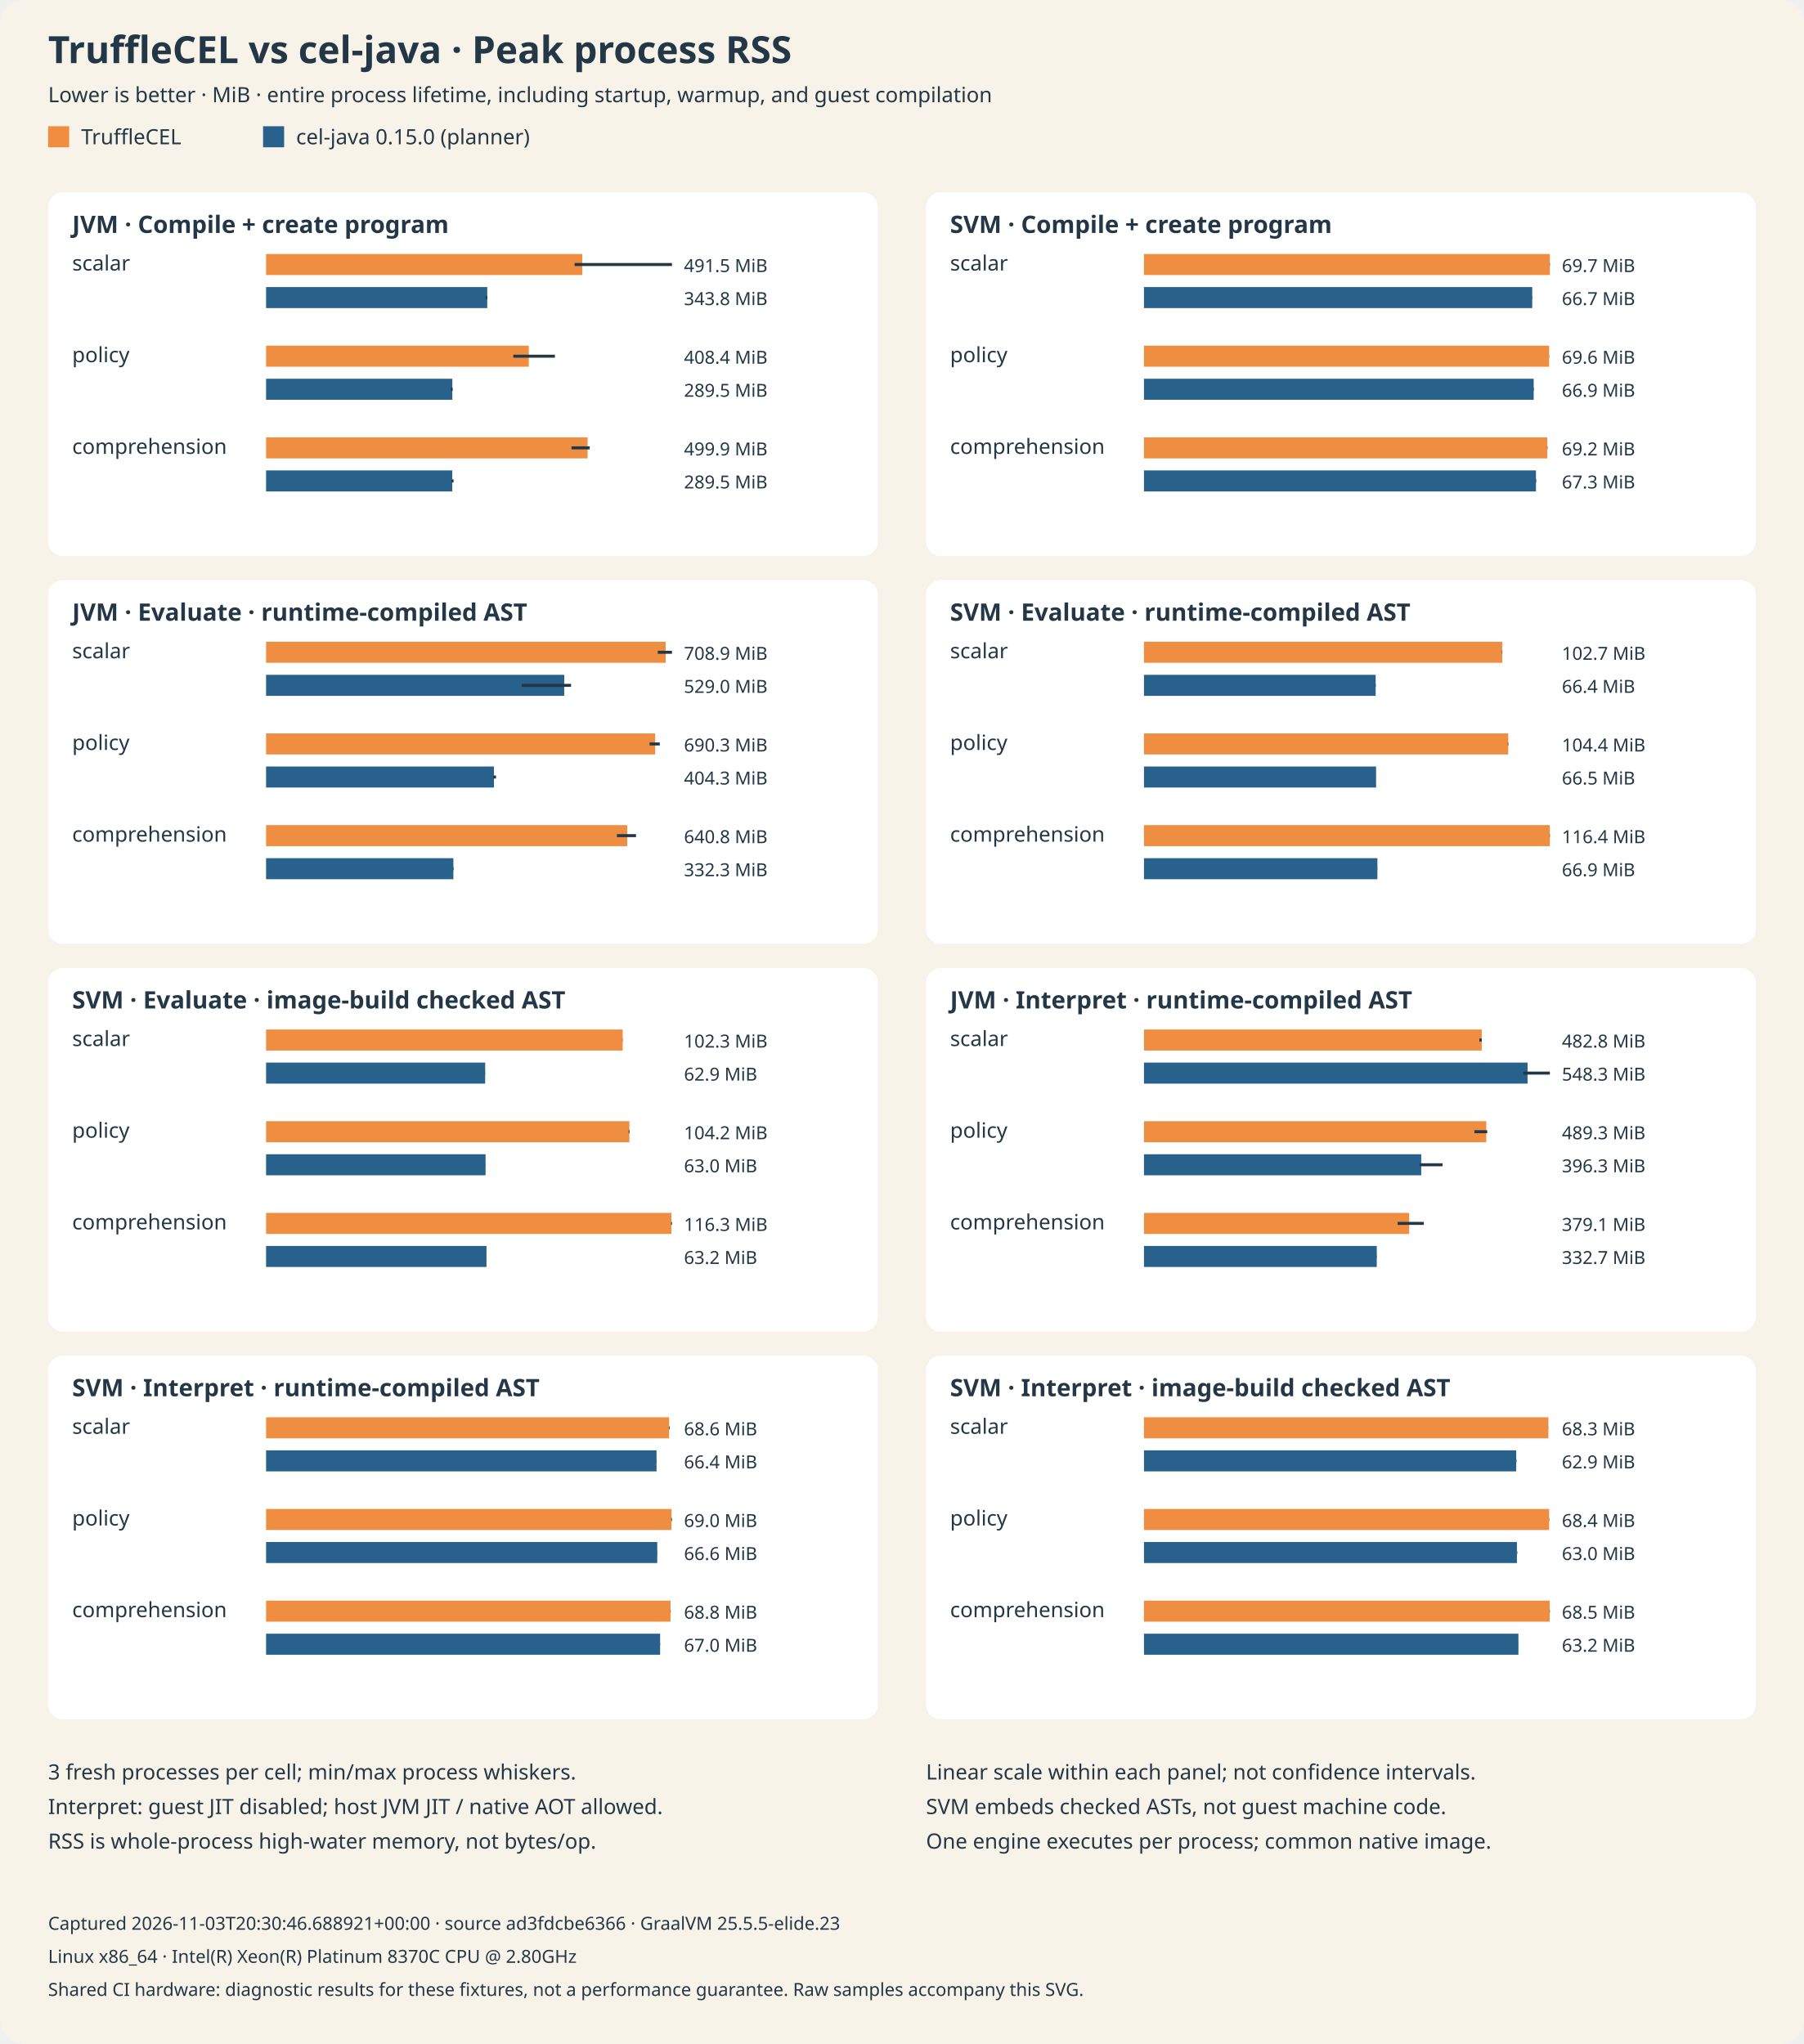
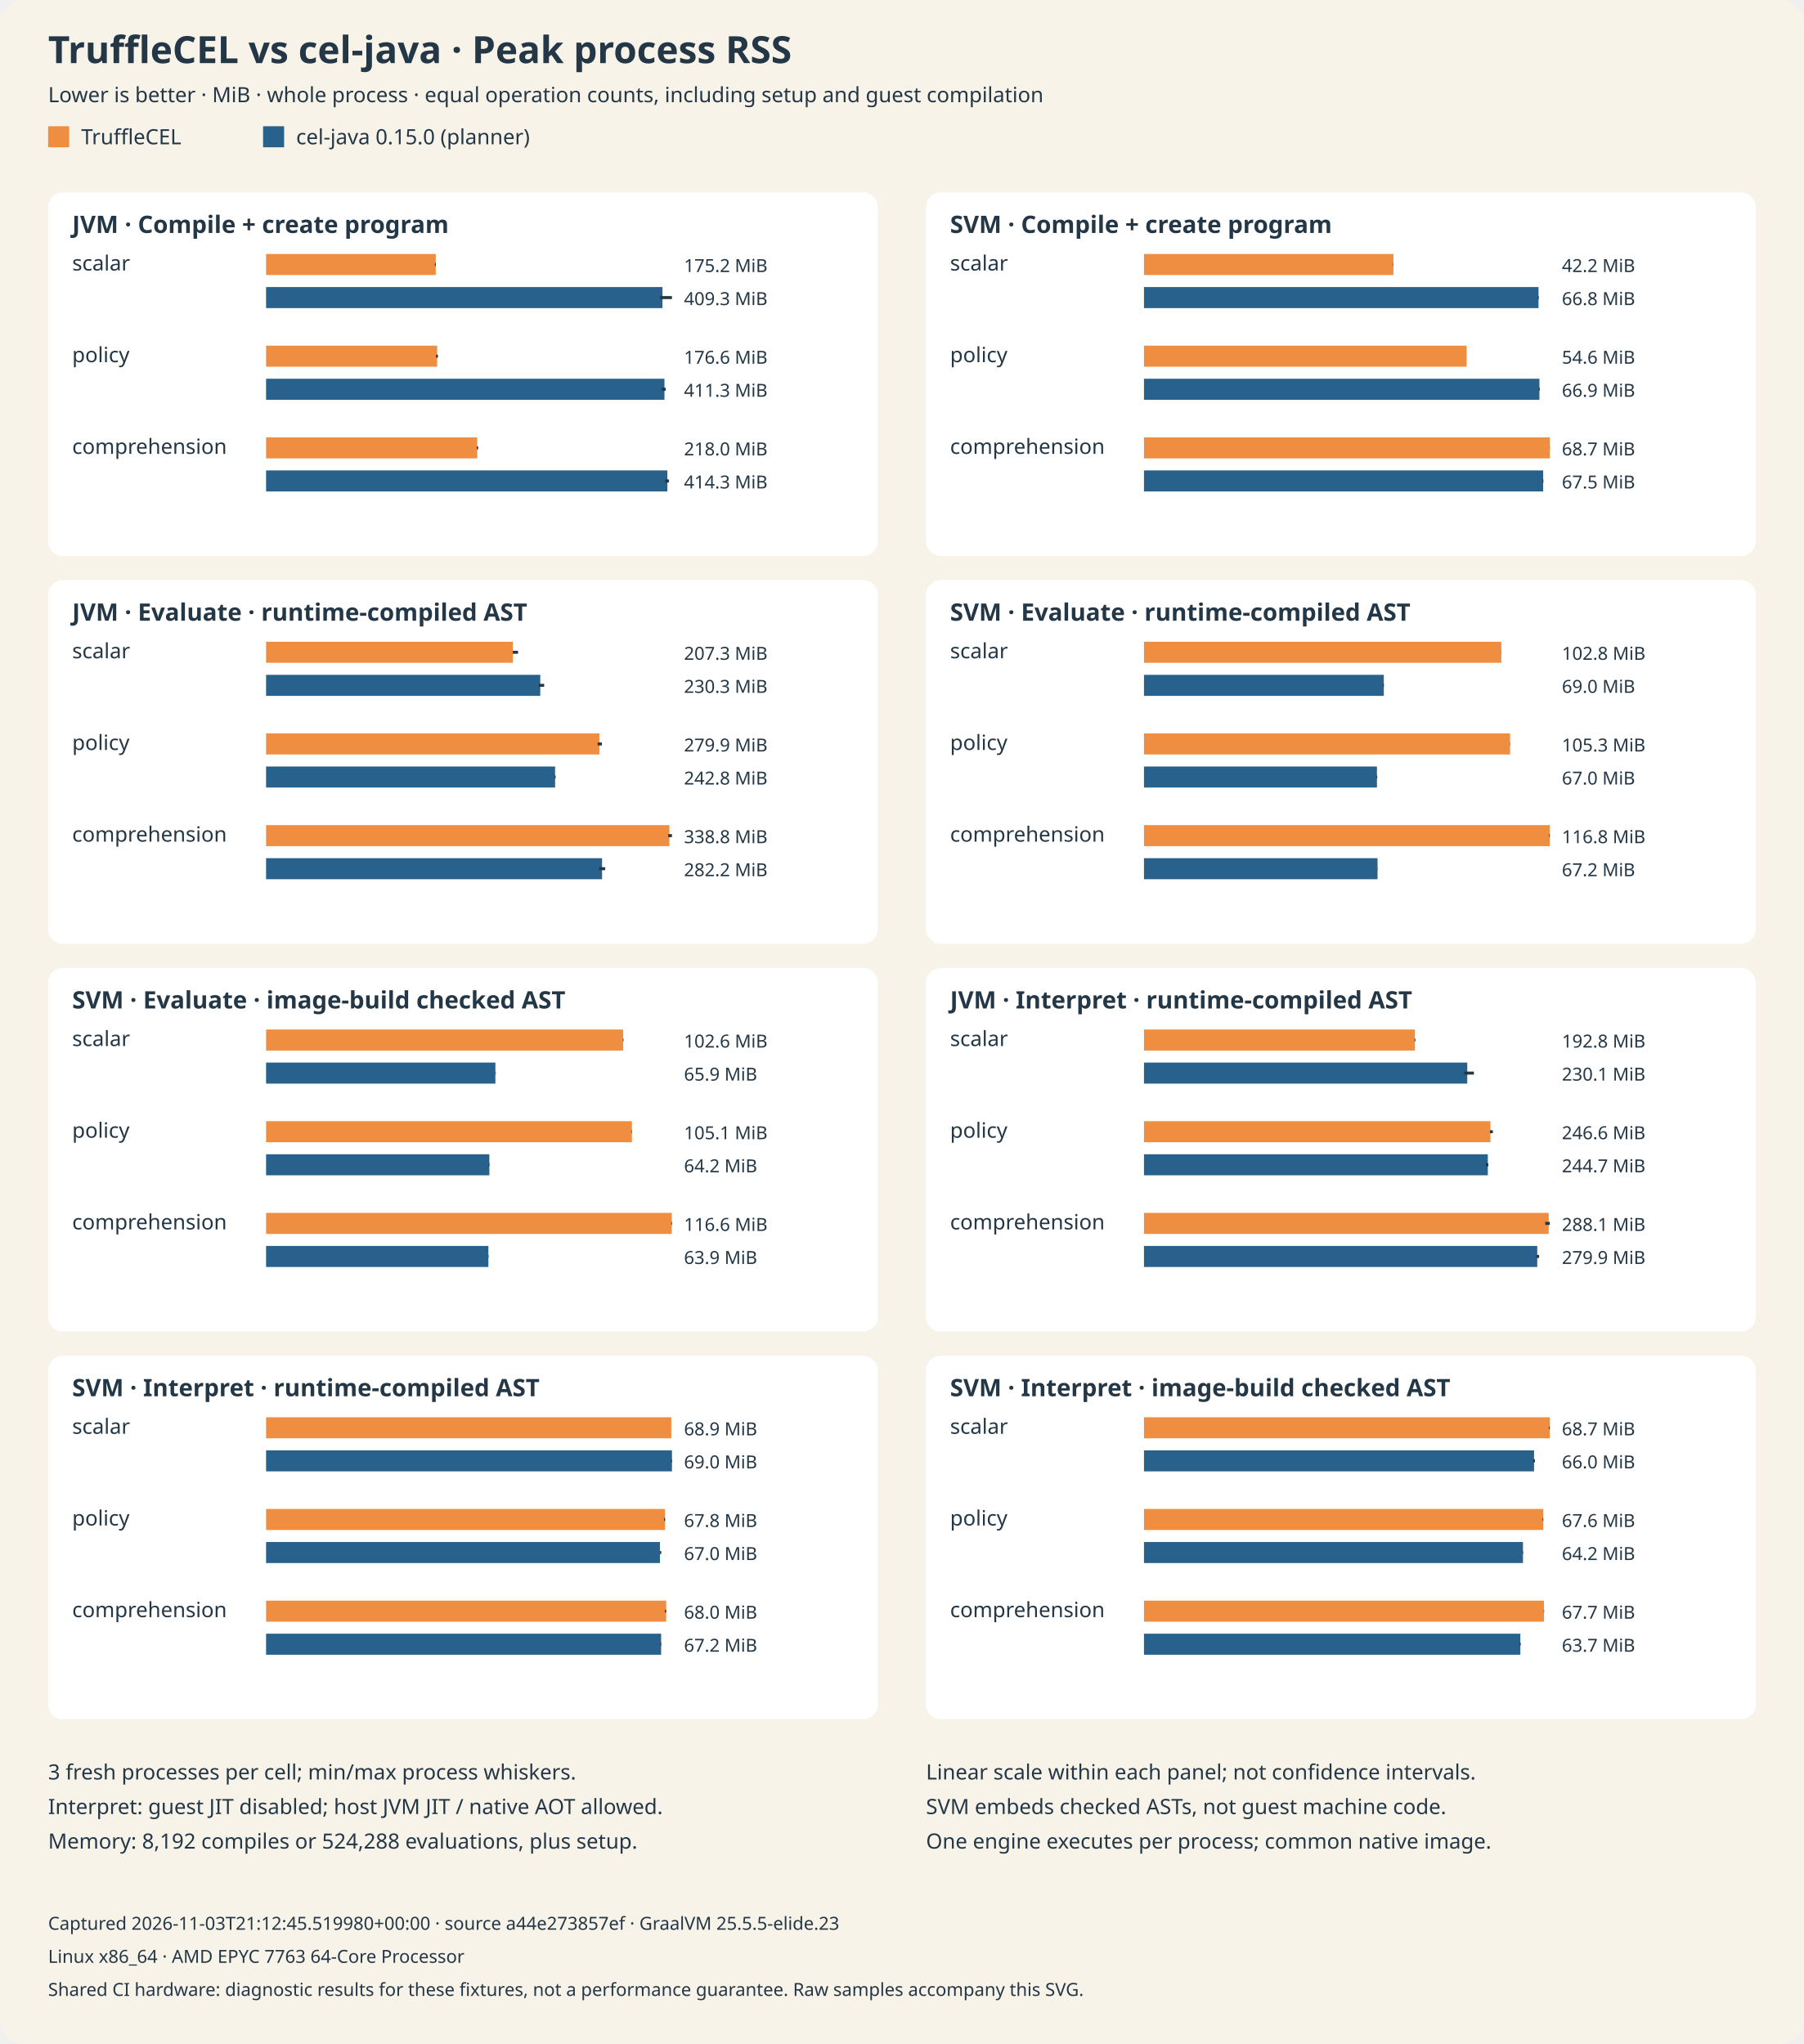
<svg xmlns="http://www.w3.org/2000/svg" width="1200" height="1360" viewBox="0 0 1200 1360" role="img" aria-labelledby="title desc">
  <rect width="1200" height="1360" rx="16" fill="#f8f3e9" />
  <style>text{font-family:system-ui,sans-serif;fill:#243746}.heading{font-size:25px;font-weight:700}.label{font-size:14px}.small{font-size:12px}.panel{font-size:16px;font-weight:650}</style>
  <text x="32" y="42" class="heading">TruffleCEL vs cel-java · Peak process RSS</text>
-   <text x="32" y="68" class="label">Lower is better · MiB · entire process lifetime, including startup, warmup, and guest compilation</text>
+   <text x="32" y="68" class="label">Lower is better · MiB · whole process · equal operation counts, including setup and guest compilation</text>
  <rect x="32" y="84" width="14" height="14" fill="#ef8d40" />
  <text x="54" y="96" class="label">TruffleCEL</text>
  <rect x="175" y="84" width="14" height="14" fill="#28618b" />
  <text x="197" y="96" class="label">cel-java 0.15.0 (planner)</text>
  <rect x="32" y="128" width="552" height="242" rx="10" fill="white" />
  <text x="48" y="155" class="panel">JVM · Compile + create program</text>
  <text x="48" y="180" class="label">scalar</text>
-   <rect x="177" y="169" width="210.33" height="14" fill="#ef8d40" />
-   <path d="M382.25,176 H447.00" stroke="#243746" stroke-width="2" />
-   <text x="455.00" y="181" class="small">491.5 MiB</text>
-   <rect x="177" y="191" width="147.12" height="14" fill="#28618b" />
-   <path d="M323.05,198 H324.13" stroke="#243746" stroke-width="2" />
-   <text x="455.00" y="203" class="small">343.8 MiB</text>
+   <rect x="177" y="169" width="112.88" height="14" fill="#ef8d40" />
+   <path d="M289.29,176 H289.89" stroke="#243746" stroke-width="2" />
+   <text x="455.00" y="181" class="small">175.2 MiB</text>
+   <rect x="177" y="191" width="263.70" height="14" fill="#28618b" />
+   <path d="M439.10,198 H447.00" stroke="#243746" stroke-width="2" />
+   <text x="455.00" y="203" class="small">409.3 MiB</text>
  <text x="48" y="241" class="label">policy</text>
-   <rect x="177" y="230" width="174.76" height="14" fill="#ef8d40" />
-   <path d="M341.46,237 H369.13" stroke="#243746" stroke-width="2" />
-   <text x="455.00" y="242" class="small">408.4 MiB</text>
-   <rect x="177" y="252" width="123.90" height="14" fill="#28618b" />
-   <path d="M299.90,259 H301.12" stroke="#243746" stroke-width="2" />
-   <text x="455.00" y="264" class="small">289.5 MiB</text>
+   <rect x="177" y="230" width="113.80" height="14" fill="#ef8d40" />
+   <path d="M290.04,237 H291.32" stroke="#243746" stroke-width="2" />
+   <text x="455.00" y="242" class="small">176.6 MiB</text>
+   <rect x="177" y="252" width="265.01" height="14" fill="#28618b" />
+   <path d="M440.22,259 H442.81" stroke="#243746" stroke-width="2" />
+   <text x="455.00" y="264" class="small">411.3 MiB</text>
  <text x="48" y="302" class="label">comprehension</text>
-   <rect x="177" y="291" width="213.90" height="14" fill="#ef8d40" />
-   <path d="M380.17,298 H392.32" stroke="#243746" stroke-width="2" />
-   <text x="455.00" y="303" class="small">499.9 MiB</text>
-   <rect x="177" y="313" width="123.86" height="14" fill="#28618b" />
-   <path d="M300.39,320 H301.75" stroke="#243746" stroke-width="2" />
-   <text x="455.00" y="325" class="small">289.5 MiB</text>
+   <rect x="177" y="291" width="140.45" height="14" fill="#ef8d40" />
+   <path d="M317.17,298 H318.06" stroke="#243746" stroke-width="2" />
+   <text x="455.00" y="303" class="small">218.0 MiB</text>
+   <rect x="177" y="313" width="266.96" height="14" fill="#28618b" />
+   <path d="M442.47,320 H444.99" stroke="#243746" stroke-width="2" />
+   <text x="455.00" y="325" class="small">414.3 MiB</text>
  <rect x="616" y="128" width="552" height="242" rx="10" fill="white" />
  <text x="632" y="155" class="panel">SVM · Compile + create program</text>
  <text x="632" y="180" class="label">scalar</text>
-   <rect x="761" y="169" width="270.00" height="14" fill="#ef8d40" />
-   <path d="M1030.80,176 H1031.00" stroke="#243746" stroke-width="2" />
-   <text x="1039.00" y="181" class="small">69.7 MiB</text>
-   <rect x="761" y="191" width="258.27" height="14" fill="#28618b" />
-   <path d="M1019.23,198 H1019.47" stroke="#243746" stroke-width="2" />
-   <text x="1039.00" y="203" class="small">66.7 MiB</text>
+   <rect x="761" y="169" width="165.94" height="14" fill="#ef8d40" />
+   <path d="M926.77,176 H926.99" stroke="#243746" stroke-width="2" />
+   <text x="1039.00" y="181" class="small">42.2 MiB</text>
+   <rect x="761" y="191" width="262.46" height="14" fill="#28618b" />
+   <path d="M1023.03,198 H1023.58" stroke="#243746" stroke-width="2" />
+   <text x="1039.00" y="203" class="small">66.8 MiB</text>
  <text x="632" y="241" class="label">policy</text>
-   <rect x="761" y="230" width="269.52" height="14" fill="#ef8d40" />
-   <path d="M1030.52,237 H1030.64" stroke="#243746" stroke-width="2" />
-   <text x="1039.00" y="242" class="small">69.6 MiB</text>
-   <rect x="761" y="252" width="259.24" height="14" fill="#28618b" />
-   <path d="M1020.04,259 H1020.32" stroke="#243746" stroke-width="2" />
+   <rect x="761" y="230" width="214.64" height="14" fill="#ef8d40" />
+   <path d="M975.62,237 H975.64" stroke="#243746" stroke-width="2" />
+   <text x="1039.00" y="242" class="small">54.6 MiB</text>
+   <rect x="761" y="252" width="263.07" height="14" fill="#28618b" />
+   <path d="M1023.57,259 H1024.21" stroke="#243746" stroke-width="2" />
  <text x="1039.00" y="264" class="small">66.9 MiB</text>
  <text x="632" y="302" class="label">comprehension</text>
-   <rect x="761" y="291" width="268.30" height="14" fill="#ef8d40" />
-   <path d="M1029.21,298 H1029.43" stroke="#243746" stroke-width="2" />
-   <text x="1039.00" y="303" class="small">69.2 MiB</text>
-   <rect x="761" y="313" width="260.77" height="14" fill="#28618b" />
-   <path d="M1021.51,320 H1021.89" stroke="#243746" stroke-width="2" />
-   <text x="1039.00" y="325" class="small">67.3 MiB</text>
+   <rect x="761" y="291" width="269.98" height="14" fill="#ef8d40" />
+   <path d="M1030.88,298 H1031.00" stroke="#243746" stroke-width="2" />
+   <text x="1039.00" y="303" class="small">68.7 MiB</text>
+   <rect x="761" y="313" width="265.55" height="14" fill="#28618b" />
+   <path d="M1026.01,320 H1026.68" stroke="#243746" stroke-width="2" />
+   <text x="1039.00" y="325" class="small">67.5 MiB</text>
  <rect x="32" y="386" width="552" height="242" rx="10" fill="white" />
  <text x="48" y="413" class="panel">JVM · Evaluate · runtime-compiled AST</text>
  <text x="48" y="438" class="label">scalar</text>
-   <rect x="177" y="427" width="265.81" height="14" fill="#ef8d40" />
-   <path d="M437.55,434 H447.00" stroke="#243746" stroke-width="2" />
-   <text x="455.00" y="439" class="small">708.9 MiB</text>
-   <rect x="177" y="449" width="198.34" height="14" fill="#28618b" />
-   <path d="M347.04,456 H379.88" stroke="#243746" stroke-width="2" />
-   <text x="455.00" y="461" class="small">529.0 MiB</text>
+   <rect x="177" y="427" width="164.14" height="14" fill="#ef8d40" />
+   <path d="M341.10,434 H344.61" stroke="#243746" stroke-width="2" />
+   <text x="455.00" y="439" class="small">207.3 MiB</text>
+   <rect x="177" y="449" width="182.40" height="14" fill="#28618b" />
+   <path d="M358.39,456 H362.00" stroke="#243746" stroke-width="2" />
+   <text x="455.00" y="461" class="small">230.3 MiB</text>
  <text x="48" y="499" class="label">policy</text>
-   <rect x="177" y="488" width="258.83" height="14" fill="#ef8d40" />
-   <path d="M432.14,495 H438.90" stroke="#243746" stroke-width="2" />
-   <text x="455.00" y="500" class="small">690.3 MiB</text>
-   <rect x="177" y="510" width="151.58" height="14" fill="#28618b" />
-   <path d="M328.26,517 H329.95" stroke="#243746" stroke-width="2" />
-   <text x="455.00" y="522" class="small">404.3 MiB</text>
+   <rect x="177" y="488" width="221.70" height="14" fill="#ef8d40" />
+   <path d="M397.60,495 H400.42" stroke="#243746" stroke-width="2" />
+   <text x="455.00" y="500" class="small">279.9 MiB</text>
+   <rect x="177" y="510" width="192.25" height="14" fill="#28618b" />
+   <path d="M368.89,517 H369.60" stroke="#243746" stroke-width="2" />
+   <text x="455.00" y="522" class="small">242.8 MiB</text>
  <text x="48" y="560" class="label">comprehension</text>
-   <rect x="177" y="549" width="240.26" height="14" fill="#ef8d40" />
-   <path d="M410.40,556 H423.08" stroke="#243746" stroke-width="2" />
-   <text x="455.00" y="561" class="small">640.8 MiB</text>
-   <rect x="177" y="571" width="124.59" height="14" fill="#28618b" />
-   <path d="M301.43,578 H301.75" stroke="#243746" stroke-width="2" />
-   <text x="455.00" y="583" class="small">332.3 MiB</text>
+   <rect x="177" y="549" width="268.30" height="14" fill="#ef8d40" />
+   <path d="M444.50,556 H447.00" stroke="#243746" stroke-width="2" />
+   <text x="455.00" y="561" class="small">338.8 MiB</text>
+   <rect x="177" y="571" width="223.51" height="14" fill="#28618b" />
+   <path d="M398.49,578 H402.62" stroke="#243746" stroke-width="2" />
+   <text x="455.00" y="583" class="small">282.2 MiB</text>
  <rect x="616" y="386" width="552" height="242" rx="10" fill="white" />
  <text x="632" y="413" class="panel">SVM · Evaluate · runtime-compiled AST</text>
  <text x="632" y="438" class="label">scalar</text>
-   <rect x="761" y="427" width="238.34" height="14" fill="#ef8d40" />
-   <path d="M999.13,434 H999.38" stroke="#243746" stroke-width="2" />
-   <text x="1039.00" y="439" class="small">102.7 MiB</text>
-   <rect x="761" y="449" width="154.12" height="14" fill="#28618b" />
-   <path d="M914.85,456 H915.14" stroke="#243746" stroke-width="2" />
-   <text x="1039.00" y="461" class="small">66.4 MiB</text>
+   <rect x="761" y="427" width="237.71" height="14" fill="#ef8d40" />
+   <path d="M998.70,434 H998.80" stroke="#243746" stroke-width="2" />
+   <text x="1039.00" y="439" class="small">102.8 MiB</text>
+   <rect x="761" y="449" width="159.54" height="14" fill="#28618b" />
+   <path d="M920.06,456 H920.58" stroke="#243746" stroke-width="2" />
+   <text x="1039.00" y="461" class="small">69.0 MiB</text>
  <text x="632" y="499" class="label">policy</text>
-   <rect x="761" y="488" width="242.33" height="14" fill="#ef8d40" />
-   <path d="M1003.00,495 H1003.34" stroke="#243746" stroke-width="2" />
-   <text x="1039.00" y="500" class="small">104.4 MiB</text>
-   <rect x="761" y="510" width="154.40" height="14" fill="#28618b" />
-   <path d="M915.37,517 H915.40" stroke="#243746" stroke-width="2" />
-   <text x="1039.00" y="522" class="small">66.5 MiB</text>
+   <rect x="761" y="488" width="243.55" height="14" fill="#ef8d40" />
+   <path d="M1004.41,495 H1004.58" stroke="#243746" stroke-width="2" />
+   <text x="1039.00" y="500" class="small">105.3 MiB</text>
+   <rect x="761" y="510" width="154.97" height="14" fill="#28618b" />
+   <path d="M915.62,517 H916.18" stroke="#243746" stroke-width="2" />
+   <text x="1039.00" y="522" class="small">67.0 MiB</text>
  <text x="632" y="560" class="label">comprehension</text>
-   <rect x="761" y="549" width="269.99" height="14" fill="#ef8d40" />
-   <path d="M1030.77,556 H1031.00" stroke="#243746" stroke-width="2" />
-   <text x="1039.00" y="561" class="small">116.4 MiB</text>
-   <rect x="761" y="571" width="155.28" height="14" fill="#28618b" />
-   <path d="M916.27,578 H916.35" stroke="#243746" stroke-width="2" />
-   <text x="1039.00" y="583" class="small">66.9 MiB</text>
+   <rect x="761" y="549" width="269.96" height="14" fill="#ef8d40" />
+   <path d="M1030.56,556 H1031.00" stroke="#243746" stroke-width="2" />
+   <text x="1039.00" y="561" class="small">116.8 MiB</text>
+   <rect x="761" y="571" width="155.37" height="14" fill="#28618b" />
+   <path d="M916.37,578 H916.54" stroke="#243746" stroke-width="2" />
+   <text x="1039.00" y="583" class="small">67.2 MiB</text>
  <rect x="32" y="644" width="552" height="242" rx="10" fill="white" />
  <text x="48" y="671" class="panel">SVM · Evaluate · image-build checked AST</text>
  <text x="48" y="696" class="label">scalar</text>
-   <rect x="177" y="685" width="237.23" height="14" fill="#ef8d40" />
-   <path d="M414.22,692 H414.37" stroke="#243746" stroke-width="2" />
-   <text x="455.00" y="697" class="small">102.3 MiB</text>
-   <rect x="177" y="707" width="145.75" height="14" fill="#28618b" />
-   <path d="M322.75,714 H322.84" stroke="#243746" stroke-width="2" />
-   <text x="455.00" y="719" class="small">62.9 MiB</text>
+   <rect x="177" y="685" width="237.55" height="14" fill="#ef8d40" />
+   <path d="M414.42,692 H414.78" stroke="#243746" stroke-width="2" />
+   <text x="455.00" y="697" class="small">102.6 MiB</text>
+   <rect x="177" y="707" width="152.55" height="14" fill="#28618b" />
+   <path d="M329.54,714 H329.80" stroke="#243746" stroke-width="2" />
+   <text x="455.00" y="719" class="small">65.9 MiB</text>
  <text x="48" y="757" class="label">policy</text>
-   <rect x="177" y="746" width="241.69" height="14" fill="#ef8d40" />
-   <path d="M418.16,753 H418.71" stroke="#243746" stroke-width="2" />
-   <text x="455.00" y="758" class="small">104.2 MiB</text>
-   <rect x="177" y="768" width="146.01" height="14" fill="#28618b" />
-   <path d="M322.91,775 H323.05" stroke="#243746" stroke-width="2" />
-   <text x="455.00" y="780" class="small">63.0 MiB</text>
+   <rect x="177" y="746" width="243.36" height="14" fill="#ef8d40" />
+   <path d="M420.08,753 H420.39" stroke="#243746" stroke-width="2" />
+   <text x="455.00" y="758" class="small">105.1 MiB</text>
+   <rect x="177" y="768" width="148.53" height="14" fill="#28618b" />
+   <path d="M324.98,775 H325.54" stroke="#243746" stroke-width="2" />
+   <text x="455.00" y="780" class="small">64.2 MiB</text>
  <text x="48" y="818" class="label">comprehension</text>
-   <rect x="177" y="807" width="269.63" height="14" fill="#ef8d40" />
-   <path d="M446.43,814 H447.00" stroke="#243746" stroke-width="2" />
-   <text x="455.00" y="819" class="small">116.3 MiB</text>
-   <rect x="177" y="829" width="146.62" height="14" fill="#28618b" />
-   <path d="M323.59,836 H323.62" stroke="#243746" stroke-width="2" />
-   <text x="455.00" y="841" class="small">63.2 MiB</text>
+   <rect x="177" y="807" width="269.88" height="14" fill="#ef8d40" />
+   <path d="M446.59,814 H447.00" stroke="#243746" stroke-width="2" />
+   <text x="455.00" y="819" class="small">116.6 MiB</text>
+   <rect x="177" y="829" width="147.88" height="14" fill="#28618b" />
+   <path d="M324.88,836 H325.09" stroke="#243746" stroke-width="2" />
+   <text x="455.00" y="841" class="small">63.9 MiB</text>
  <rect x="616" y="644" width="552" height="242" rx="10" fill="white" />
  <text x="632" y="671" class="panel">JVM · Interpret · runtime-compiled AST</text>
  <text x="632" y="696" class="label">scalar</text>
-   <rect x="761" y="685" width="224.69" height="14" fill="#ef8d40" />
-   <path d="M984.10,692 H985.74" stroke="#243746" stroke-width="2" />
-   <text x="1039.00" y="697" class="small">482.8 MiB</text>
-   <rect x="761" y="707" width="255.17" height="14" fill="#28618b" />
-   <path d="M1013.26,714 H1031.00" stroke="#243746" stroke-width="2" />
-   <text x="1039.00" y="719" class="small">548.3 MiB</text>
+   <rect x="761" y="685" width="180.22" height="14" fill="#ef8d40" />
+   <path d="M941.03,692 H941.53" stroke="#243746" stroke-width="2" />
+   <text x="1039.00" y="697" class="small">192.8 MiB</text>
+   <rect x="761" y="707" width="215.06" height="14" fill="#28618b" />
+   <path d="M973.91,714 H980.46" stroke="#243746" stroke-width="2" />
+   <text x="1039.00" y="719" class="small">230.1 MiB</text>
  <text x="632" y="757" class="label">policy</text>
-   <rect x="761" y="746" width="227.71" height="14" fill="#ef8d40" />
-   <path d="M980.80,753 H989.34" stroke="#243746" stroke-width="2" />
-   <text x="1039.00" y="758" class="small">489.3 MiB</text>
-   <rect x="761" y="768" width="184.43" height="14" fill="#28618b" />
-   <path d="M944.41,775 H959.61" stroke="#243746" stroke-width="2" />
-   <text x="1039.00" y="780" class="small">396.3 MiB</text>
+   <rect x="761" y="746" width="230.47" height="14" fill="#ef8d40" />
+   <path d="M991.17,753 H993.10" stroke="#243746" stroke-width="2" />
+   <text x="1039.00" y="758" class="small">246.6 MiB</text>
+   <rect x="761" y="768" width="228.73" height="14" fill="#28618b" />
+   <path d="M988.43,775 H990.09" stroke="#243746" stroke-width="2" />
+   <text x="1039.00" y="780" class="small">244.7 MiB</text>
  <text x="632" y="818" class="label">comprehension</text>
-   <rect x="761" y="807" width="176.41" height="14" fill="#ef8d40" />
-   <path d="M929.75,814 H947.17" stroke="#243746" stroke-width="2" />
-   <text x="1039.00" y="819" class="small">379.1 MiB</text>
-   <rect x="761" y="829" width="154.85" height="14" fill="#28618b" />
-   <path d="M915.76,836 H915.94" stroke="#243746" stroke-width="2" />
-   <text x="1039.00" y="841" class="small">332.7 MiB</text>
+   <rect x="761" y="807" width="269.23" height="14" fill="#ef8d40" />
+   <path d="M1027.92,814 H1031.00" stroke="#243746" stroke-width="2" />
+   <text x="1039.00" y="819" class="small">288.1 MiB</text>
+   <rect x="761" y="829" width="261.62" height="14" fill="#28618b" />
+   <path d="M1022.07,836 H1023.88" stroke="#243746" stroke-width="2" />
+   <text x="1039.00" y="841" class="small">279.9 MiB</text>
  <rect x="32" y="902" width="552" height="242" rx="10" fill="white" />
  <text x="48" y="929" class="panel">SVM · Interpret · runtime-compiled AST</text>
  <text x="48" y="954" class="label">scalar</text>
-   <rect x="177" y="943" width="268.09" height="14" fill="#ef8d40" />
-   <path d="M445.09,950 H445.58" stroke="#243746" stroke-width="2" />
-   <text x="455.00" y="955" class="small">68.6 MiB</text>
-   <rect x="177" y="965" width="259.75" height="14" fill="#28618b" />
-   <path d="M436.75,972 H436.87" stroke="#243746" stroke-width="2" />
-   <text x="455.00" y="977" class="small">66.4 MiB</text>
+   <rect x="177" y="943" width="269.57" height="14" fill="#ef8d40" />
+   <path d="M446.57,950 H446.57" stroke="#243746" stroke-width="2" />
+   <text x="455.00" y="955" class="small">68.9 MiB</text>
+   <rect x="177" y="965" width="270.00" height="14" fill="#28618b" />
+   <path d="M446.50,972 H447.00" stroke="#243746" stroke-width="2" />
+   <text x="455.00" y="977" class="small">69.0 MiB</text>
  <text x="48" y="1015" class="label">policy</text>
-   <rect x="177" y="1004" width="269.69" height="14" fill="#ef8d40" />
-   <path d="M446.54,1011 H447.00" stroke="#243746" stroke-width="2" />
-   <text x="455.00" y="1016" class="small">69.0 MiB</text>
-   <rect x="177" y="1026" width="260.22" height="14" fill="#28618b" />
-   <path d="M437.16,1033 H437.36" stroke="#243746" stroke-width="2" />
-   <text x="455.00" y="1038" class="small">66.6 MiB</text>
+   <rect x="177" y="1004" width="265.37" height="14" fill="#ef8d40" />
+   <path d="M441.71,1011 H442.43" stroke="#243746" stroke-width="2" />
+   <text x="455.00" y="1016" class="small">67.8 MiB</text>
+   <rect x="177" y="1026" width="261.99" height="14" fill="#28618b" />
+   <path d="M438.98,1033 H439.88" stroke="#243746" stroke-width="2" />
+   <text x="455.00" y="1038" class="small">67.0 MiB</text>
  <text x="48" y="1076" class="label">comprehension</text>
-   <rect x="177" y="1065" width="269.05" height="14" fill="#ef8d40" />
-   <path d="M445.99,1072 H446.18" stroke="#243746" stroke-width="2" />
-   <text x="455.00" y="1077" class="small">68.8 MiB</text>
-   <rect x="177" y="1087" width="262.12" height="14" fill="#28618b" />
-   <path d="M439.10,1094 H439.18" stroke="#243746" stroke-width="2" />
-   <text x="455.00" y="1099" class="small">67.0 MiB</text>
+   <rect x="177" y="1065" width="266.16" height="14" fill="#ef8d40" />
+   <path d="M442.37,1072 H443.18" stroke="#243746" stroke-width="2" />
+   <text x="455.00" y="1077" class="small">68.0 MiB</text>
+   <rect x="177" y="1087" width="262.80" height="14" fill="#28618b" />
+   <path d="M439.28,1094 H439.82" stroke="#243746" stroke-width="2" />
+   <text x="455.00" y="1099" class="small">67.2 MiB</text>
  <rect x="616" y="902" width="552" height="242" rx="10" fill="white" />
  <text x="632" y="929" class="panel">SVM · Interpret · image-build checked AST</text>
  <text x="632" y="954" class="label">scalar</text>
-   <rect x="761" y="943" width="269.03" height="14" fill="#ef8d40" />
-   <path d="M1029.98,950 H1030.05" stroke="#243746" stroke-width="2" />
-   <text x="1039.00" y="955" class="small">68.3 MiB</text>
-   <rect x="761" y="965" width="247.62" height="14" fill="#28618b" />
-   <path d="M1008.55,972 H1008.74" stroke="#243746" stroke-width="2" />
-   <text x="1039.00" y="977" class="small">62.9 MiB</text>
+   <rect x="761" y="943" width="269.97" height="14" fill="#ef8d40" />
+   <path d="M1030.46,950 H1031.00" stroke="#243746" stroke-width="2" />
+   <text x="1039.00" y="955" class="small">68.7 MiB</text>
+   <rect x="761" y="965" width="259.49" height="14" fill="#28618b" />
+   <path d="M1019.96,972 H1021.07" stroke="#243746" stroke-width="2" />
+   <text x="1039.00" y="977" class="small">66.0 MiB</text>
  <text x="632" y="1015" class="label">policy</text>
-   <rect x="761" y="1004" width="269.52" height="14" fill="#ef8d40" />
-   <path d="M1030.48,1011 H1030.66" stroke="#243746" stroke-width="2" />
-   <text x="1039.00" y="1016" class="small">68.4 MiB</text>
-   <rect x="761" y="1026" width="248.09" height="14" fill="#28618b" />
-   <path d="M1009.08,1033 H1009.34" stroke="#243746" stroke-width="2" />
-   <text x="1039.00" y="1038" class="small">63.0 MiB</text>
+   <rect x="761" y="1004" width="265.58" height="14" fill="#ef8d40" />
+   <path d="M1026.17,1011 H1026.64" stroke="#243746" stroke-width="2" />
+   <text x="1039.00" y="1016" class="small">67.6 MiB</text>
+   <rect x="761" y="1026" width="252.12" height="14" fill="#28618b" />
+   <path d="M1012.92,1033 H1013.17" stroke="#243746" stroke-width="2" />
+   <text x="1039.00" y="1038" class="small">64.2 MiB</text>
  <text x="632" y="1076" class="label">comprehension</text>
-   <rect x="761" y="1065" width="269.91" height="14" fill="#ef8d40" />
-   <path d="M1030.78,1072 H1031.00" stroke="#243746" stroke-width="2" />
-   <text x="1039.00" y="1077" class="small">68.5 MiB</text>
-   <rect x="761" y="1087" width="249.09" height="14" fill="#28618b" />
-   <path d="M1010.00,1094 H1010.09" stroke="#243746" stroke-width="2" />
-   <text x="1039.00" y="1099" class="small">63.2 MiB</text>
+   <rect x="761" y="1065" width="266.10" height="14" fill="#ef8d40" />
+   <path d="M1026.96,1072 H1027.19" stroke="#243746" stroke-width="2" />
+   <text x="1039.00" y="1077" class="small">67.7 MiB</text>
+   <rect x="761" y="1087" width="250.37" height="14" fill="#28618b" />
+   <path d="M1010.94,1094 H1011.57" stroke="#243746" stroke-width="2" />
+   <text x="1039.00" y="1099" class="small">63.7 MiB</text>
  <text x="32" y="1184" class="label">3 fresh processes per cell; min/max process whiskers.</text>
  <text x="616" y="1184" class="label">Linear scale within each panel; not confidence intervals.</text>
  <text x="32" y="1207" class="label">Interpret: guest JIT disabled; host JVM JIT / native AOT allowed.</text>
  <text x="616" y="1207" class="label">SVM embeds checked ASTs, not guest machine code.</text>
-   <text x="32" y="1230" class="label">RSS is whole-process high-water memory, not bytes/op.</text>
+   <text x="32" y="1230" class="label">Memory: 8,192 compiles or 524,288 evaluations, plus setup.</text>
  <text x="616" y="1230" class="label">One engine executes per process; common native image.</text>
-   <text x="32" y="1284" class="small">Captured 2026-11-03T20:30:46.688921+00:00 · source ad3fdcbe6366 · GraalVM 25.5.5-elide.23</text>
-   <text x="32" y="1306" class="small">Linux x86_64 · Intel(R) Xeon(R) Platinum 8370C CPU @ 2.80GHz</text>
+   <text x="32" y="1284" class="small">Captured 2026-11-03T21:12:45.519980+00:00 · source a44e273857ef · GraalVM 25.5.5-elide.23</text>
+   <text x="32" y="1306" class="small">Linux x86_64 · AMD EPYC 7763 64-Core Processor</text>
  <text x="32" y="1328" class="small">Shared CI hardware: diagnostic results for these fixtures, not a performance guarantee. Raw samples accompany this SVG.</text>
</svg>
